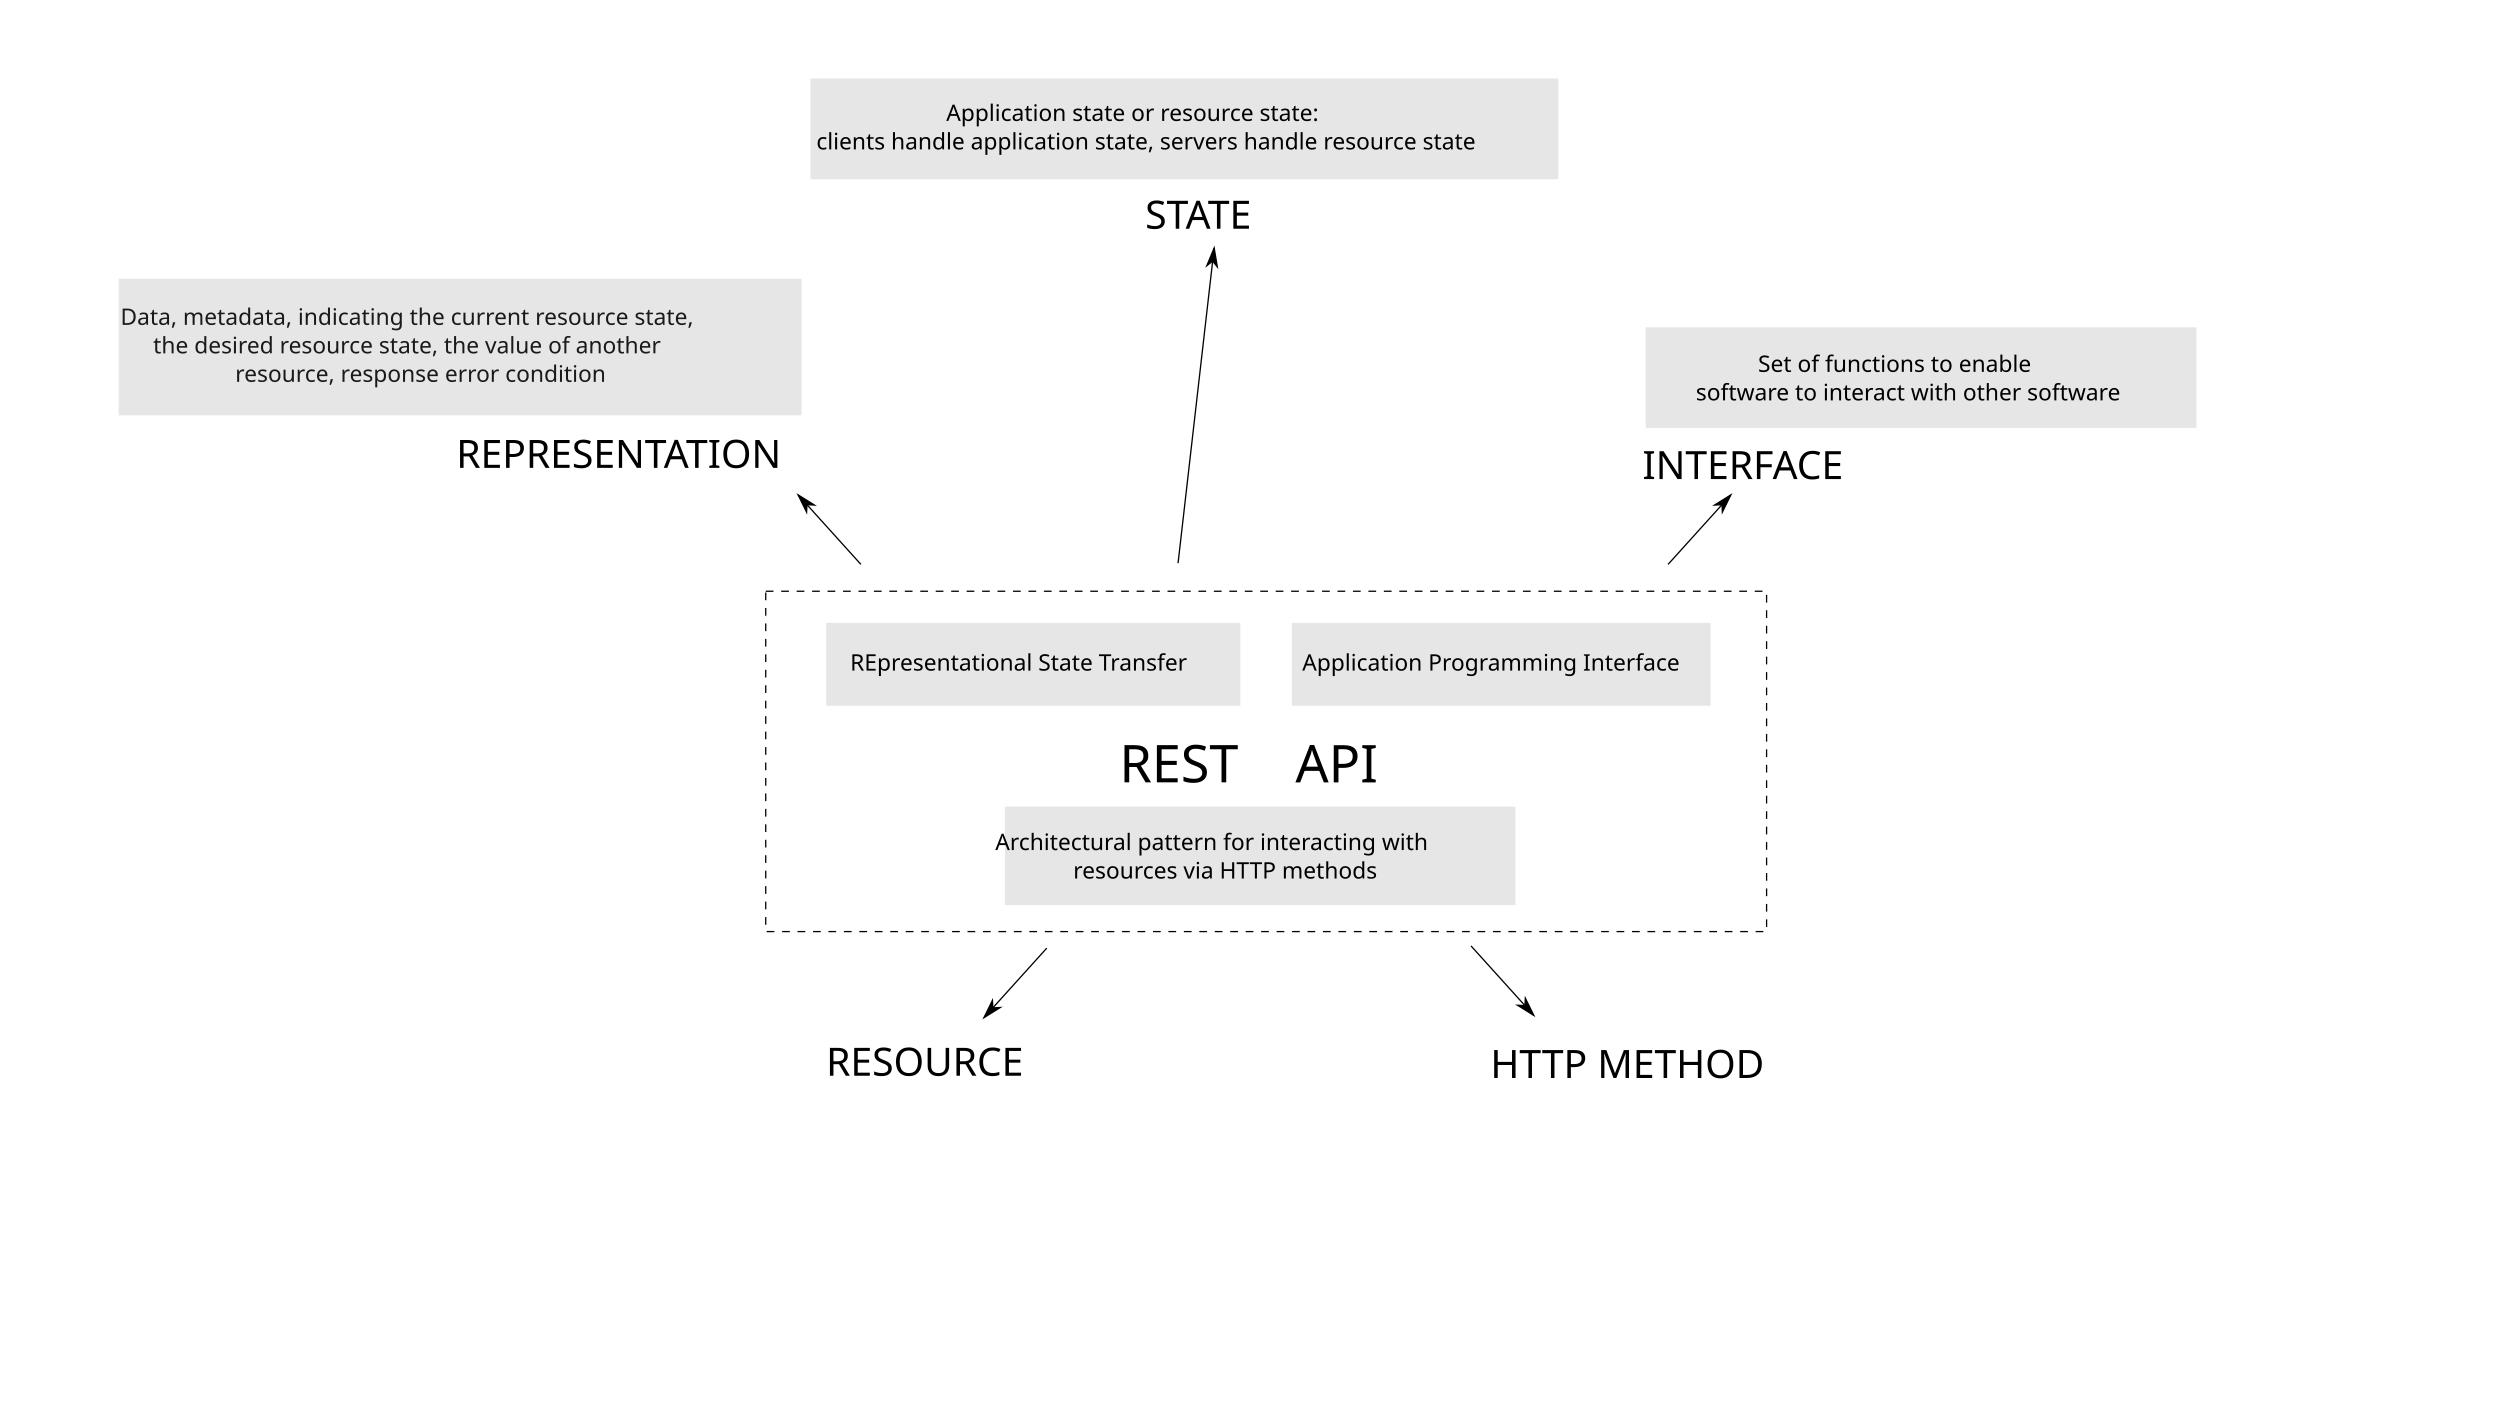
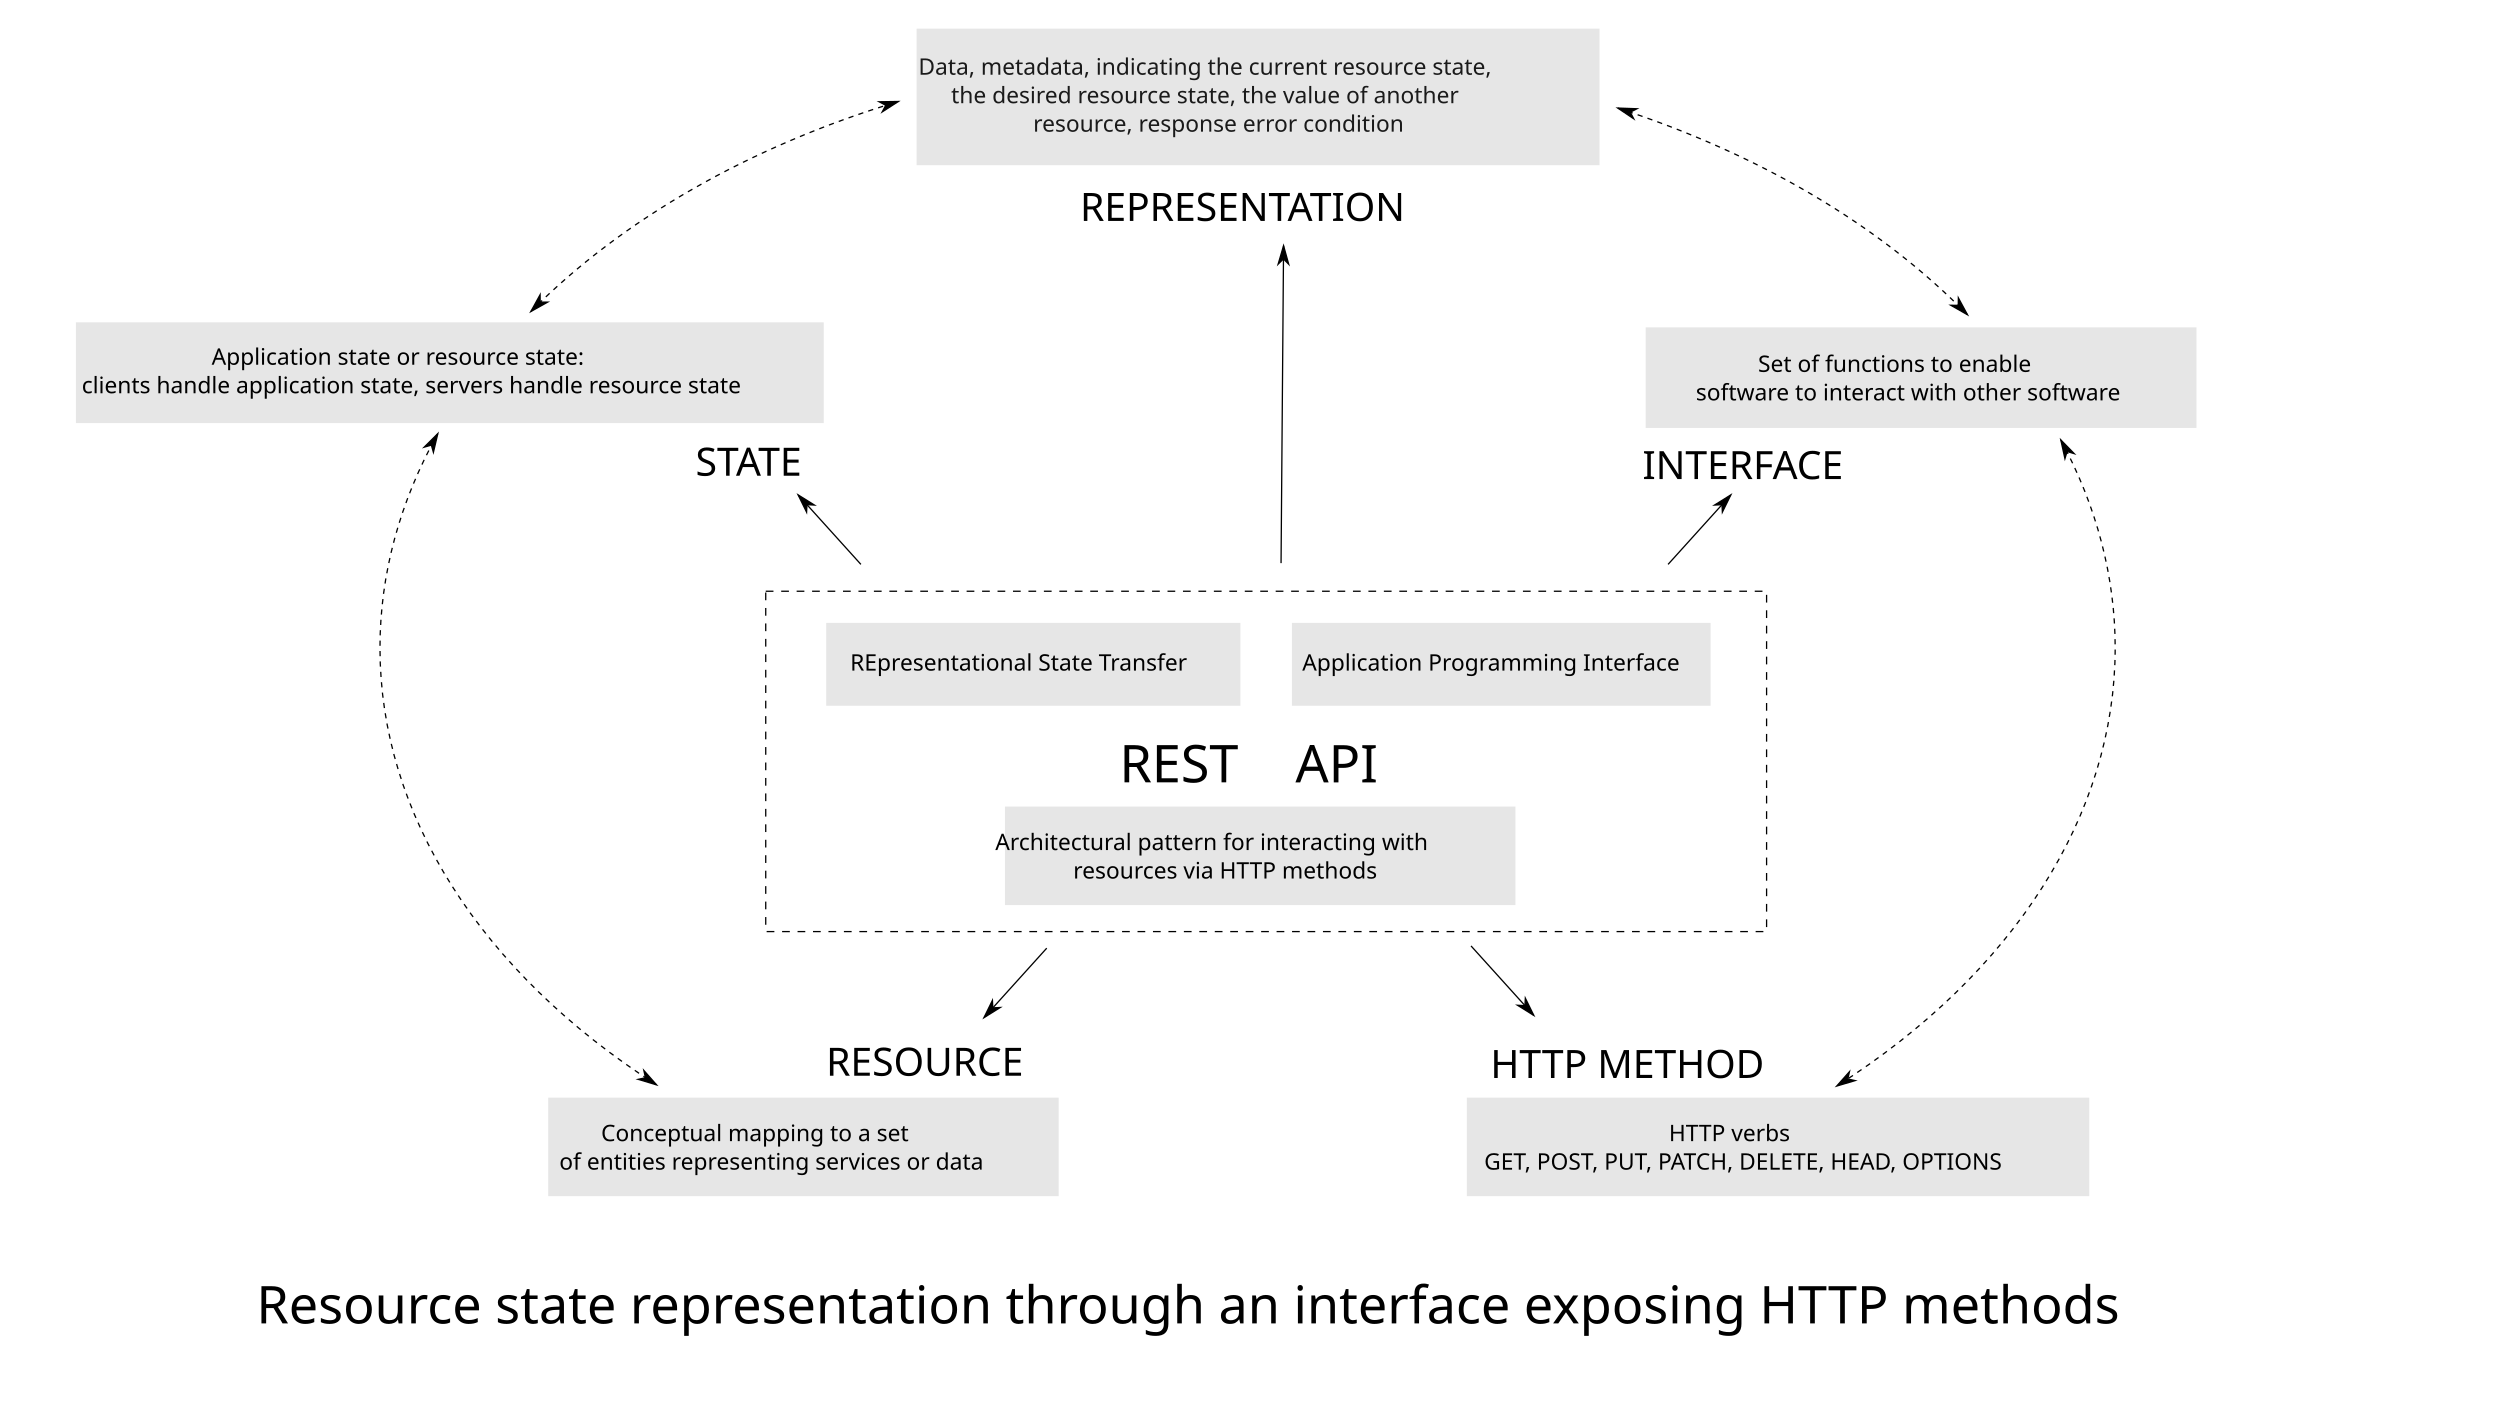
<svg xmlns="http://www.w3.org/2000/svg" width="1920" height="1080" viewBox="0 0 1920 1080" id="svg2" version="1.1">
  <defs id="defs4">
+     <marker orient="auto" refY="0.0" refX="0.0" id="marker10507" style="overflow:visible;">
+       <path id="path10509" d="M 0.0,0.0 L 5.0,-5.0 L -12.5,0.0 L 5.0,5.0 L 0.0,0.0 z " style="fill-rule:evenodd;stroke:#000000;stroke-width:1pt;stroke-opacity:1;fill:#000000;fill-opacity:1" transform="scale(0.8) rotate(180) translate(12.5,0)" />
+     </marker>
+     <marker style="overflow:visible" id="marker10377" refX="0.0" refY="0.0" orient="auto">
+       <path transform="scale(0.8) translate(12.5,0)" style="fill-rule:evenodd;stroke:#000000;stroke-width:1pt;stroke-opacity:1;fill:#000000;fill-opacity:1" d="M 0.0,0.0 L 5.0,-5.0 L -12.5,0.0 L 5.0,5.0 L 0.0,0.0 z " id="path10379" />
+     </marker>
+     <marker orient="auto" refY="0.0" refX="0.0" id="marker10247" style="overflow:visible">
+       <path id="path10249" d="M 0.0,0.0 L 5.0,-5.0 L -12.5,0.0 L 5.0,5.0 L 0.0,0.0 z " style="fill-rule:evenodd;stroke:#000000;stroke-width:1pt;stroke-opacity:1;fill:#000000;fill-opacity:1" transform="scale(0.8) translate(12.5,0)" />
+     </marker>
+     <marker style="overflow:visible;" id="marker10135" refX="0.0" refY="0.0" orient="auto">
+       <path transform="scale(0.8) rotate(180) translate(12.5,0)" style="fill-rule:evenodd;stroke:#000000;stroke-width:1pt;stroke-opacity:1;fill:#000000;fill-opacity:1" d="M 0.0,0.0 L 5.0,-5.0 L -12.5,0.0 L 5.0,5.0 L 0.0,0.0 z " id="path10137" />
+     </marker>
+     <marker style="overflow:visible" id="marker10017" refX="0.0" refY="0.0" orient="auto">
+       <path transform="scale(0.8) translate(12.5,0)" style="fill-rule:evenodd;stroke:#000000;stroke-width:1pt;stroke-opacity:1;fill:#000000;fill-opacity:1" d="M 0.0,0.0 L 5.0,-5.0 L -12.5,0.0 L 5.0,5.0 L 0.0,0.0 z " id="path10019" />
+     </marker>
+     <marker orient="auto" refY="0.0" refX="0.0" id="marker9917" style="overflow:visible;">
+       <path id="path9919" d="M 0.0,0.0 L 5.0,-5.0 L -12.5,0.0 L 5.0,5.0 L 0.0,0.0 z " style="fill-rule:evenodd;stroke:#000000;stroke-width:1pt;stroke-opacity:1;fill:#000000;fill-opacity:1" transform="scale(0.8) rotate(180) translate(12.5,0)" />
+     </marker>
+     <marker style="overflow:visible;" id="marker8961" refX="0.0" refY="0.0" orient="auto">
+       <path transform="scale(0.8) rotate(180) translate(12.5,0)" style="fill-rule:evenodd;stroke:#000000;stroke-width:1pt;stroke-opacity:1;fill:#000000;fill-opacity:1" d="M 0.0,0.0 L 5.0,-5.0 L -12.5,0.0 L 5.0,5.0 L 0.0,0.0 z " id="path8963" />
+     </marker>
+     <marker orient="auto" refY="0.0" refX="0.0" id="Arrow1Lstart" style="overflow:visible">
+       <path id="path5207" d="M 0.0,0.0 L 5.0,-5.0 L -12.5,0.0 L 5.0,5.0 L 0.0,0.0 z " style="fill-rule:evenodd;stroke:#000000;stroke-width:1pt;stroke-opacity:1;fill:#000000;fill-opacity:1" transform="scale(0.8) translate(12.5,0)" />
+     </marker>
+     <marker style="overflow:visible;" id="marker8579" refX="0.0" refY="0.0" orient="auto">
+       <path transform="scale(0.8) rotate(180) translate(12.5,0)" style="fill-rule:evenodd;stroke:#000000;stroke-width:1pt;stroke-opacity:1;fill:#000000;fill-opacity:1" d="M 0.0,0.0 L 5.0,-5.0 L -12.5,0.0 L 5.0,5.0 L 0.0,0.0 z " id="path8581" />
+     </marker>
+     <marker orient="auto" refY="0.0" refX="0.0" id="marker6315" style="overflow:visible">
+       <path id="path6317" d="M 0.0,0.0 L 5.0,-5.0 L -12.5,0.0 L 5.0,5.0 L 0.0,0.0 z " style="fill-rule:evenodd;stroke:#000000;stroke-width:1pt;stroke-opacity:1;fill:#000000;fill-opacity:1" transform="scale(0.8) translate(12.5,0)" />
+     </marker>
+     <marker style="overflow:visible" id="marker6239" refX="0.0" refY="0.0" orient="auto">
+       <path transform="scale(0.8) translate(12.5,0)" style="fill-rule:evenodd;stroke:#000000;stroke-width:1pt;stroke-opacity:1;fill:#000000;fill-opacity:1" d="M 0.0,0.0 L 5.0,-5.0 L -12.5,0.0 L 5.0,5.0 L 0.0,0.0 z " id="path6241" />
+     </marker>
    <marker orient="auto" refY="0.0" refX="0.0" id="marker5992" style="overflow:visible;">
      <path id="path5994" d="M 0.0,0.0 L 5.0,-5.0 L -12.5,0.0 L 5.0,5.0 L 0.0,0.0 z " style="fill-rule:evenodd;stroke:#000000;stroke-width:1pt;stroke-opacity:1;fill:#000000;fill-opacity:1" transform="scale(0.8) rotate(180) translate(12.5,0)" />
    </marker>
    <marker style="overflow:visible;" id="marker5634" refX="0.0" refY="0.0" orient="auto">
      <path transform="scale(0.8) rotate(180) translate(12.5,0)" style="fill-rule:evenodd;stroke:#000000;stroke-width:1pt;stroke-opacity:1;fill:#000000;fill-opacity:1" d="M 0.0,0.0 L 5.0,-5.0 L -12.5,0.0 L 5.0,5.0 L 0.0,0.0 z " id="path5636" />
    </marker>
    <marker orient="auto" refY="0.0" refX="0.0" id="marker4816" style="overflow:visible;">
      <path id="path4818" d="M 0.0,0.0 L 5.0,-5.0 L -12.5,0.0 L 5.0,5.0 L 0.0,0.0 z " style="fill-rule:evenodd;stroke:#000000;stroke-width:1pt;stroke-opacity:1;fill:#000000;fill-opacity:1" transform="scale(0.8) rotate(180) translate(12.5,0)" />
    </marker>
    <marker style="overflow:visible;" id="marker4462" refX="0.0" refY="0.0" orient="auto">
      <path transform="scale(0.8) rotate(180) translate(12.5,0)" style="fill-rule:evenodd;stroke:#000000;stroke-width:1pt;stroke-opacity:1;fill:#000000;fill-opacity:1" d="M 0.0,0.0 L 5.0,-5.0 L -12.5,0.0 L 5.0,5.0 L 0.0,0.0 z " id="path4464" />
    </marker>
    <marker orient="auto" refY="0.0" refX="0.0" id="Arrow1Lend" style="overflow:visible;">
      <path id="path4181" d="M 0.0,0.0 L 5.0,-5.0 L -12.5,0.0 L 5.0,5.0 L 0.0,0.0 z " style="fill-rule:evenodd;stroke:#000000;stroke-width:1pt;stroke-opacity:1;fill:#000000;fill-opacity:1" transform="scale(0.8) rotate(180) translate(12.5,0)" />
+     </marker>
+     <marker orient="auto" refY="0" refX="0" id="marker4816-3" style="overflow:visible">
+       <path id="path4818-6" d="M 0,0 5,-5 -12.5,0 5,5 0,0 Z" style="fill:#000000;fill-opacity:1;fill-rule:evenodd;stroke:#000000;stroke-width:1pt;stroke-opacity:1" transform="matrix(-0.8,0,0,-0.8,-10,0)" />
+     </marker>
+     <marker orient="auto" refY="0" refX="0" id="marker4816-5" style="overflow:visible">
+       <path id="path4818-3" d="M 0,0 5,-5 -12.5,0 5,5 0,0 Z" style="fill:#000000;fill-opacity:1;fill-rule:evenodd;stroke:#000000;stroke-width:1pt;stroke-opacity:1" transform="matrix(-0.8,0,0,-0.8,-10,0)" />
    </marker>
  </defs>
  <g id="layer1" transform="translate(0,27.63784)">
    <text xml:space="preserve" style="font-style:normal;font-weight:normal;font-size:40px;line-height:125%;font-family:sans-serif;letter-spacing:0px;word-spacing:0px;fill:#000000;fill-opacity:1;stroke:none;stroke-width:1px;stroke-linecap:butt;stroke-linejoin:miter;stroke-opacity:1" x="994.889" y="573.233" id="text4136">
      <tspan id="tspan4138" x="994.889" y="573.233">API</tspan>
    </text>
    <text id="text4168" y="573.214" x="859.738" style="font-style:normal;font-weight:normal;font-size:40px;line-height:125%;font-family:sans-serif;letter-spacing:0px;word-spacing:0px;fill:#000000;fill-opacity:1;stroke:none;stroke-width:1px;stroke-linecap:butt;stroke-linejoin:miter;stroke-opacity:1" xml:space="preserve">
      <tspan y="573.214" x="859.738" id="tspan4170">REST</tspan>
    </text>
    <rect style="color:#000000;clip-rule:nonzero;display:inline;overflow:visible;visibility:visible;opacity:1;isolation:auto;mix-blend-mode:normal;color-interpolation:sRGB;color-interpolation-filters:linearRGB;solid-color:#000000;solid-opacity:1;fill:#e6e6e6;fill-opacity:1;fill-rule:nonzero;stroke:none;stroke-width:1px;stroke-linecap:butt;stroke-linejoin:miter;stroke-miterlimit:4;stroke-dasharray:none;stroke-dashoffset:0;stroke-opacity:1;marker:none;color-rendering:auto;image-rendering:auto;shape-rendering:auto;text-rendering:auto;enable-background:accumulate" id="rect4720" width="318.119" height="63.624" x="634.519" y="450.749" />
    <text id="text4251" y="487.389" x="652.913" style="font-style:normal;font-weight:normal;font-size:40px;line-height:125%;font-family:sans-serif;letter-spacing:0px;word-spacing:0px;fill:#000000;fill-opacity:1;stroke:none;stroke-width:1px;stroke-linecap:butt;stroke-linejoin:miter;stroke-opacity:1" xml:space="preserve">
      <tspan style="font-weight:normal;font-size:17.5px;text-align:start;text-anchor:start" id="tspan4275" y="487.389" x="652.913">REpresentational State Transfer</tspan>
    </text>
    <rect y="450.749" x="992.188" height="63.624" width="321.558" id="rect4722" style="color:#000000;clip-rule:nonzero;display:inline;overflow:visible;visibility:visible;opacity:1;isolation:auto;mix-blend-mode:normal;color-interpolation:sRGB;color-interpolation-filters:linearRGB;solid-color:#000000;solid-opacity:1;fill:#e6e6e6;fill-opacity:1;fill-rule:nonzero;stroke:none;stroke-width:1px;stroke-linecap:butt;stroke-linejoin:miter;stroke-miterlimit:4;stroke-dasharray:none;stroke-dashoffset:0;stroke-opacity:1;marker:none;color-rendering:auto;image-rendering:auto;shape-rendering:auto;text-rendering:auto;enable-background:accumulate" />
    <text xml:space="preserve" style="font-style:normal;font-weight:normal;font-size:40px;line-height:125%;font-family:sans-serif;letter-spacing:0px;word-spacing:0px;fill:#000000;fill-opacity:1;stroke:none;stroke-width:1px;stroke-linecap:butt;stroke-linejoin:miter;stroke-opacity:1" x="1000.123" y="487.389" id="text4335">
      <tspan id="tspan4353" x="1000.123" y="487.389" style="font-weight:normal;font-size:17.5px">Application Programming Interface</tspan>
    </text>
    <rect style="color:#000000;clip-rule:nonzero;display:inline;overflow:visible;visibility:visible;opacity:1;isolation:auto;mix-blend-mode:normal;color-interpolation:sRGB;color-interpolation-filters:linearRGB;solid-color:#000000;solid-opacity:1;fill:#e6e6e6;fill-opacity:1;fill-rule:nonzero;stroke:none;stroke-width:1px;stroke-linecap:butt;stroke-linejoin:miter;stroke-miterlimit:4;stroke-dasharray:none;stroke-dashoffset:0;stroke-opacity:1;marker:none;color-rendering:auto;image-rendering:auto;shape-rendering:auto;text-rendering:auto;enable-background:accumulate" id="rect4724" width="392.06" height="75.661" x="771.804" y="591.808" />
    <text xml:space="preserve" style="font-style:normal;font-weight:normal;font-size:40px;line-height:125%;font-family:sans-serif;letter-spacing:0px;word-spacing:0px;fill:#000000;fill-opacity:1;stroke:none;stroke-width:1px;stroke-linecap:butt;stroke-linejoin:miter;stroke-opacity:1" x="966.931" y="625.225" id="text4179">
      <tspan x="966.931" y="625.225" id="tspan4197" style="font-weight:normal;font-size:17.5px;text-align:center;text-anchor:middle">Architectural pattern for interacting with</tspan>
      <tspan x="966.931" y="647.1" style="font-weight:normal;font-size:17.5px;text-align:center;text-anchor:middle" id="tspan4469">resources via HTTP methods</tspan>
    </text>
-     <text xml:space="preserve" style="color:#000000;font-style:normal;font-variant:normal;font-weight:normal;font-stretch:normal;font-size:30px;line-height:125%;font-family:sans-serif;text-indent:0;text-align:start;text-decoration:none;text-decoration-line:none;text-decoration-style:solid;text-decoration-color:#000000;letter-spacing:0px;word-spacing:0px;text-transform:none;direction:ltr;block-progression:tb;writing-mode:lr-tb;baseline-shift:baseline;text-anchor:start;white-space:normal;clip-rule:nonzero;display:inline;overflow:visible;visibility:visible;opacity:1;isolation:auto;mix-blend-mode:normal;color-interpolation:sRGB;color-interpolation-filters:linearRGB;solid-color:#000000;solid-opacity:1;fill:#000000;fill-opacity:1;fill-rule:nonzero;stroke:none;stroke-width:1px;stroke-linecap:butt;stroke-linejoin:miter;stroke-miterlimit:4;stroke-dasharray:none;stroke-dashoffset:0;stroke-opacity:1;color-rendering:auto;image-rendering:auto;shape-rendering:auto;text-rendering:auto;enable-background:accumulate" x="350.413" y="331.7" id="text4479">
-       <tspan id="tspan4481" x="350.413" y="331.7">REPRESENTATION</tspan>
+     <text xml:space="preserve" style="color:#000000;font-style:normal;font-variant:normal;font-weight:normal;font-stretch:normal;font-size:30px;line-height:125%;font-family:sans-serif;text-indent:0;text-align:start;text-decoration:none;text-decoration-line:none;text-decoration-style:solid;text-decoration-color:#000000;letter-spacing:0px;word-spacing:0px;text-transform:none;direction:ltr;block-progression:tb;writing-mode:lr-tb;baseline-shift:baseline;text-anchor:start;white-space:normal;clip-rule:nonzero;display:inline;overflow:visible;visibility:visible;opacity:1;isolation:auto;mix-blend-mode:normal;color-interpolation:sRGB;color-interpolation-filters:linearRGB;solid-color:#000000;solid-opacity:1;fill:#000000;fill-opacity:1;fill-rule:nonzero;stroke:none;stroke-width:1px;stroke-linecap:butt;stroke-linejoin:miter;stroke-miterlimit:4;stroke-dasharray:none;stroke-dashoffset:0;stroke-opacity:1;color-rendering:auto;image-rendering:auto;shape-rendering:auto;text-rendering:auto;enable-background:accumulate" x="829.483" y="142.017" id="text4479">
+       <tspan id="tspan4481" x="829.483" y="142.017">REPRESENTATION</tspan>
    </text>
-     <text id="text4483" y="148.024" x="879.502" style="color:#000000;font-style:normal;font-variant:normal;font-weight:normal;font-stretch:normal;font-size:30px;line-height:125%;font-family:sans-serif;text-indent:0;text-align:start;text-decoration:none;text-decoration-line:none;text-decoration-style:solid;text-decoration-color:#000000;letter-spacing:0px;word-spacing:0px;text-transform:none;direction:ltr;block-progression:tb;writing-mode:lr-tb;baseline-shift:baseline;text-anchor:start;white-space:normal;clip-rule:nonzero;display:inline;overflow:visible;visibility:visible;opacity:1;isolation:auto;mix-blend-mode:normal;color-interpolation:sRGB;color-interpolation-filters:linearRGB;solid-color:#000000;solid-opacity:1;fill:#000000;fill-opacity:1;fill-rule:nonzero;stroke:none;stroke-width:1px;stroke-linecap:butt;stroke-linejoin:miter;stroke-miterlimit:4;stroke-dasharray:none;stroke-dashoffset:0;stroke-opacity:1;color-rendering:auto;image-rendering:auto;shape-rendering:auto;text-rendering:auto;enable-background:accumulate" xml:space="preserve">
-       <tspan y="148.024" x="879.502" id="tspan4485">STATE</tspan>
+     <text id="text4483" y="337.707" x="534.182" style="color:#000000;font-style:normal;font-variant:normal;font-weight:normal;font-stretch:normal;font-size:30px;line-height:125%;font-family:sans-serif;text-indent:0;text-align:start;text-decoration:none;text-decoration-line:none;text-decoration-style:solid;text-decoration-color:#000000;letter-spacing:0px;word-spacing:0px;text-transform:none;direction:ltr;block-progression:tb;writing-mode:lr-tb;baseline-shift:baseline;text-anchor:start;white-space:normal;clip-rule:nonzero;display:inline;overflow:visible;visibility:visible;opacity:1;isolation:auto;mix-blend-mode:normal;color-interpolation:sRGB;color-interpolation-filters:linearRGB;solid-color:#000000;solid-opacity:1;fill:#000000;fill-opacity:1;fill-rule:nonzero;stroke:none;stroke-width:1px;stroke-linecap:butt;stroke-linejoin:miter;stroke-miterlimit:4;stroke-dasharray:none;stroke-dashoffset:0;stroke-opacity:1;color-rendering:auto;image-rendering:auto;shape-rendering:auto;text-rendering:auto;enable-background:accumulate" xml:space="preserve">
+       <tspan y="337.707" x="534.182" id="tspan4485">STATE</tspan>
    </text>
    <text xml:space="preserve" style="font-style:normal;font-weight:normal;font-size:40px;line-height:125%;font-family:sans-serif;letter-spacing:0px;word-spacing:0px;fill:#000000;fill-opacity:1;stroke:none;stroke-width:1px;stroke-linecap:butt;stroke-linejoin:miter;stroke-opacity:1" x="634.484" y="798.527" id="text4493">
      <tspan id="tspan4495" x="634.484" y="798.527" style="font-size:30px">RESOURCE</tspan>
    </text>
    <text id="text4497" y="800.246" x="1144.637" style="color:#000000;font-style:normal;font-variant:normal;font-weight:normal;font-stretch:normal;font-size:30px;line-height:125%;font-family:sans-serif;text-indent:0;text-align:start;text-decoration:none;text-decoration-line:none;text-decoration-style:solid;text-decoration-color:#000000;letter-spacing:0px;word-spacing:0px;text-transform:none;direction:ltr;block-progression:tb;writing-mode:lr-tb;baseline-shift:baseline;text-anchor:start;white-space:normal;clip-rule:nonzero;display:inline;overflow:visible;visibility:visible;opacity:1;isolation:auto;mix-blend-mode:normal;color-interpolation:sRGB;color-interpolation-filters:linearRGB;solid-color:#000000;solid-opacity:1;fill:#000000;fill-opacity:1;fill-rule:nonzero;stroke:none;stroke-width:1px;stroke-linecap:butt;stroke-linejoin:miter;stroke-miterlimit:4;stroke-dasharray:none;stroke-dashoffset:0;stroke-opacity:1;color-rendering:auto;image-rendering:auto;shape-rendering:auto;text-rendering:auto;enable-background:accumulate" xml:space="preserve">
      <tspan y="800.246" x="1144.637" id="tspan4499">HTTP METHOD</tspan>
    </text>
    <text xml:space="preserve" style="color:#000000;font-style:normal;font-variant:normal;font-weight:normal;font-stretch:normal;font-size:30px;line-height:125%;font-family:sans-serif;text-indent:0;text-align:start;text-decoration:none;text-decoration-line:none;text-decoration-style:solid;text-decoration-color:#000000;letter-spacing:0px;word-spacing:0px;text-transform:none;direction:ltr;block-progression:tb;writing-mode:lr-tb;baseline-shift:baseline;text-anchor:start;white-space:normal;clip-rule:nonzero;display:inline;overflow:visible;visibility:visible;opacity:1;isolation:auto;mix-blend-mode:normal;color-interpolation:sRGB;color-interpolation-filters:linearRGB;solid-color:#000000;solid-opacity:1;fill:#000000;fill-opacity:1;fill-rule:nonzero;stroke:none;stroke-width:1px;stroke-linecap:butt;stroke-linejoin:miter;stroke-miterlimit:4;stroke-dasharray:none;stroke-dashoffset:0;stroke-opacity:1;color-rendering:auto;image-rendering:auto;shape-rendering:auto;text-rendering:auto;enable-background:accumulate" x="1261.407" y="340.298" id="text4565">
      <tspan id="tspan4567" x="1261.407" y="340.298">INTERFACE</tspan>
    </text>
    <rect y="223.766" x="1263.879" height="77.257" width="423.013" id="rect4718" style="color:#000000;clip-rule:nonzero;display:inline;overflow:visible;visibility:visible;opacity:1;isolation:auto;mix-blend-mode:normal;color-interpolation:sRGB;color-interpolation-filters:linearRGB;solid-color:#000000;solid-opacity:1;fill:#e6e6e6;fill-opacity:1;fill-rule:nonzero;stroke:none;stroke-width:1px;stroke-linecap:butt;stroke-linejoin:miter;stroke-miterlimit:4;stroke-dasharray:none;stroke-dashoffset:0;stroke-opacity:1;marker:none;color-rendering:auto;image-rendering:auto;shape-rendering:auto;text-rendering:auto;enable-background:accumulate" />
    <text id="text4573" y="257.981" x="1491.447" style="font-style:normal;font-weight:normal;font-size:40px;line-height:125%;font-family:sans-serif;text-align:center;letter-spacing:0px;word-spacing:0px;text-anchor:middle;fill:#000000;fill-opacity:1;stroke:none;stroke-width:1px;stroke-linecap:butt;stroke-linejoin:miter;stroke-opacity:1" xml:space="preserve">
      <tspan id="tspan4579" style="font-weight:normal;font-size:17.5px;text-align:center;text-anchor:middle" y="257.981" x="1491.447">Set of functions to enable</tspan>
      <tspan id="tspan4583" style="font-weight:normal;font-size:17.5px;text-align:center;text-anchor:middle" y="279.856" x="1491.447">software to interact with other software</tspan>
    </text>
-     <rect y="186.471" x="91.137" height="104.893" width="524.467" id="rect4639" style="color:#000000;clip-rule:nonzero;display:inline;overflow:visible;visibility:visible;opacity:1;isolation:auto;mix-blend-mode:normal;color-interpolation:sRGB;color-interpolation-filters:linearRGB;solid-color:#000000;solid-opacity:1;fill:#e6e6e6;fill-opacity:1;fill-rule:nonzero;stroke:none;stroke-width:1px;stroke-linecap:butt;stroke-linejoin:miter;stroke-miterlimit:4;stroke-dasharray:none;stroke-dashoffset:0;stroke-opacity:1;marker:none;color-rendering:auto;image-rendering:auto;shape-rendering:auto;text-rendering:auto;enable-background:accumulate" />
-     <text xml:space="preserve" style="font-style:normal;font-weight:normal;font-size:40px;line-height:125%;font-family:sans-serif;text-align:center;letter-spacing:0px;word-spacing:0px;text-anchor:middle;fill:#1a1a1a;fill-opacity:1;stroke:none;stroke-width:1px;stroke-linecap:butt;stroke-linejoin:miter;stroke-opacity:1" x="348.982" y="221.87" id="text4595">
-       <tspan x="348.982" y="221.87" style="font-weight:normal;font-size:17.5px;text-align:center;text-anchor:middle;fill:#1a1a1a" id="tspan4605">Data, metadata, indicating the current resource state,</tspan>
-       <tspan id="tspan4635" x="348.982" y="243.745" style="font-weight:normal;font-size:17.5px;text-align:center;text-anchor:middle;fill:#1a1a1a">the desired resource state, the value of another</tspan>
-       <tspan id="tspan4637" x="348.982" y="265.62" style="font-weight:normal;font-size:17.5px;text-align:center;text-anchor:middle;fill:#1a1a1a">resource, response error condition</tspan>
+     <rect y="-5.644" x="703.958" height="104.893" width="524.467" id="rect4639" style="color:#000000;clip-rule:nonzero;display:inline;overflow:visible;visibility:visible;opacity:1;isolation:auto;mix-blend-mode:normal;color-interpolation:sRGB;color-interpolation-filters:linearRGB;solid-color:#000000;solid-opacity:1;fill:#e6e6e6;fill-opacity:1;fill-rule:nonzero;stroke:none;stroke-width:1px;stroke-linecap:butt;stroke-linejoin:miter;stroke-miterlimit:4;stroke-dasharray:none;stroke-dashoffset:0;stroke-opacity:1;marker:none;color-rendering:auto;image-rendering:auto;shape-rendering:auto;text-rendering:auto;enable-background:accumulate" />
+     <text xml:space="preserve" style="font-style:normal;font-weight:normal;font-size:40px;line-height:125%;font-family:sans-serif;text-align:center;letter-spacing:0px;word-spacing:0px;text-anchor:middle;fill:#1a1a1a;fill-opacity:1;stroke:none;stroke-width:1px;stroke-linecap:butt;stroke-linejoin:miter;stroke-opacity:1" x="961.803" y="29.756" id="text4595">
+       <tspan x="961.803" y="29.756" style="font-weight:normal;font-size:17.5px;text-align:center;text-anchor:middle;fill:#1a1a1a" id="tspan4605">Data, metadata, indicating the current resource state,</tspan>
+       <tspan id="tspan4635" x="961.803" y="51.631" style="font-weight:normal;font-size:17.5px;text-align:center;text-anchor:middle;fill:#1a1a1a">the desired resource state, the value of another</tspan>
+       <tspan id="tspan4637" x="961.803" y="73.506" style="font-weight:normal;font-size:17.5px;text-align:center;text-anchor:middle;fill:#1a1a1a">resource, response error condition</tspan>
    </text>
-     <rect style="color:#000000;clip-rule:nonzero;display:inline;overflow:visible;visibility:visible;opacity:1;isolation:auto;mix-blend-mode:normal;color-interpolation:sRGB;color-interpolation-filters:linearRGB;solid-color:#000000;solid-opacity:1;fill:#e6e6e6;fill-opacity:1;fill-rule:nonzero;stroke:none;stroke-width:1px;stroke-linecap:butt;stroke-linejoin:miter;stroke-miterlimit:4;stroke-dasharray:none;stroke-dashoffset:0;stroke-opacity:1;marker:none;color-rendering:auto;image-rendering:auto;shape-rendering:auto;text-rendering:auto;enable-background:accumulate" id="rect4716" width="574.334" height="77.38" x="622.482" y="32.661" />
-     <text id="text4619" y="65.242" x="906.121" style="font-style:normal;font-weight:normal;font-size:40px;line-height:125%;font-family:sans-serif;text-align:center;letter-spacing:0px;word-spacing:0px;text-anchor:middle;fill:#000000;fill-opacity:1;stroke:none;stroke-width:1px;stroke-linecap:butt;stroke-linejoin:miter;stroke-opacity:1" xml:space="preserve">
-       <tspan id="tspan4623" style="font-weight:normal;font-size:17.5px;text-align:center;text-anchor:middle" y="65.242" x="906.121">Application state or resource state:</tspan>
-       <tspan id="tspan4629" style="font-weight:normal;font-size:17.5px;text-align:center;text-anchor:middle" y="87.117" x="906.121">clients handle application state, servers handle resource state</tspan>
+     <rect style="color:#000000;clip-rule:nonzero;display:inline;overflow:visible;visibility:visible;opacity:1;isolation:auto;mix-blend-mode:normal;color-interpolation:sRGB;color-interpolation-filters:linearRGB;solid-color:#000000;solid-opacity:1;fill:#e6e6e6;fill-opacity:1;fill-rule:nonzero;stroke:none;stroke-width:1px;stroke-linecap:butt;stroke-linejoin:miter;stroke-miterlimit:4;stroke-dasharray:none;stroke-dashoffset:0;stroke-opacity:1;marker:none;color-rendering:auto;image-rendering:auto;shape-rendering:auto;text-rendering:auto;enable-background:accumulate" id="rect4716" width="574.334" height="77.38" x="58.297" y="219.912" />
+     <text id="text4619" y="252.493" x="341.936" style="font-style:normal;font-weight:normal;font-size:40px;line-height:125%;font-family:sans-serif;text-align:center;letter-spacing:0px;word-spacing:0px;text-anchor:middle;fill:#000000;fill-opacity:1;stroke:none;stroke-width:1px;stroke-linecap:butt;stroke-linejoin:miter;stroke-opacity:1" xml:space="preserve">
+       <tspan id="tspan4623" style="font-weight:normal;font-size:17.5px;text-align:center;text-anchor:middle" y="252.493" x="341.936">Application state or resource state:</tspan>
+       <tspan id="tspan4629" style="font-weight:normal;font-size:17.5px;text-align:center;text-anchor:middle" y="274.368" x="341.936">clients handle application state, servers handle resource state</tspan>
    </text>
    <rect style="color:#000000;clip-rule:nonzero;display:inline;overflow:visible;visibility:visible;opacity:1;isolation:auto;mix-blend-mode:normal;color-interpolation:sRGB;color-interpolation-filters:linearRGB;solid-color:#000000;solid-opacity:1;fill:none;fill-opacity:1;fill-rule:nonzero;stroke:#000000;stroke-width:0.989;stroke-linecap:butt;stroke-linejoin:miter;stroke-miterlimit:4;stroke-dasharray:5.934, 5.934;stroke-dashoffset:0;stroke-opacity:1;marker:none;color-rendering:auto;image-rendering:auto;shape-rendering:auto;text-rendering:auto;enable-background:accumulate" id="rect4170" width="768.656" height="261.385" x="588.085" y="426.436" />
    <path style="fill:none;fill-rule:evenodd;stroke:#000000;stroke-width:1px;stroke-linecap:butt;stroke-linejoin:miter;stroke-opacity:1;marker-end:url(#Arrow1Lend)" d="m 1281.075,405.806 48.148,-53.306" id="path4172" />
    <path id="path4460" d="m 661.161,405.806 -48.148,-53.306" style="fill:none;fill-rule:evenodd;stroke:#000000;stroke-width:1px;stroke-linecap:butt;stroke-linejoin:miter;stroke-opacity:1;marker-end:url(#marker4462)" />
-     <path style="fill:none;fill-rule:evenodd;stroke:#000000;stroke-width:1px;stroke-linecap:butt;stroke-linejoin:miter;stroke-opacity:1;marker-end:url(#marker4816)" d="M 904.752,404.857 932.473,162.881" id="path4814" />
+     <path style="fill:none;fill-rule:evenodd;stroke:#000000;stroke-width:1px;stroke-linecap:butt;stroke-linejoin:miter;stroke-opacity:1;marker-end:url(#marker4816)" d="m 983.851,404.857 1.928,-243.695" id="path4814" />
    <path id="path5630" d="m 1129.753,698.836 48.148,53.306" style="fill:none;fill-rule:evenodd;stroke:#000000;stroke-width:1px;stroke-linecap:butt;stroke-linejoin:miter;stroke-opacity:1;marker-end:url(#marker5634)" />
    <path style="fill:none;fill-rule:evenodd;stroke:#000000;stroke-width:1px;stroke-linecap:butt;stroke-linejoin:miter;stroke-opacity:1;marker-end:url(#marker5992)" d="m 803.885,700.556 -48.148,53.306" id="path5632" />
+     <rect y="815.351" x="421.013" height="75.661" width="392.06" id="rect4216" style="color:#000000;clip-rule:nonzero;display:inline;overflow:visible;visibility:visible;opacity:1;isolation:auto;mix-blend-mode:normal;color-interpolation:sRGB;color-interpolation-filters:linearRGB;solid-color:#000000;solid-opacity:1;fill:#e6e6e6;fill-opacity:1;fill-rule:nonzero;stroke:none;stroke-width:1px;stroke-linecap:butt;stroke-linejoin:miter;stroke-miterlimit:4;stroke-dasharray:none;stroke-dashoffset:0;stroke-opacity:1;marker:none;color-rendering:auto;image-rendering:auto;shape-rendering:auto;text-rendering:auto;enable-background:accumulate" />
+     <text id="text4218" y="848.768" x="616.14" style="font-style:normal;font-weight:normal;font-size:40px;line-height:125%;font-family:sans-serif;letter-spacing:0px;word-spacing:0px;fill:#000000;fill-opacity:1;stroke:none;stroke-width:1px;stroke-linecap:butt;stroke-linejoin:miter;stroke-opacity:1" xml:space="preserve">
+       <tspan style="font-weight:normal;font-size:17.5px;text-align:center;text-anchor:middle" y="848.768" x="616.14" id="tspan4226">Conceptual mapping to a set</tspan>
+       <tspan style="font-weight:normal;font-size:17.5px;text-align:center;text-anchor:middle" y="870.643" x="616.14" id="tspan4230"> of entities representing services or data</tspan>
+     </text>
+     <rect style="color:#000000;clip-rule:nonzero;display:inline;overflow:visible;visibility:visible;opacity:1;isolation:auto;mix-blend-mode:normal;color-interpolation:sRGB;color-interpolation-filters:linearRGB;solid-color:#000000;solid-opacity:1;fill:#e6e6e6;fill-opacity:1;fill-rule:nonzero;stroke:none;stroke-width:1px;stroke-linecap:butt;stroke-linejoin:miter;stroke-miterlimit:4;stroke-dasharray:none;stroke-dashoffset:0;stroke-opacity:1;marker:none;color-rendering:auto;image-rendering:auto;shape-rendering:auto;text-rendering:auto;enable-background:accumulate" id="rect8937" width="478.039" height="75.661" x="1126.521" y="815.351" />
+     <text xml:space="preserve" style="font-style:normal;font-weight:normal;font-size:40px;line-height:125%;font-family:sans-serif;letter-spacing:0px;word-spacing:0px;fill:#000000;fill-opacity:1;stroke:none;stroke-width:1px;stroke-linecap:butt;stroke-linejoin:miter;stroke-opacity:1" x="1364.637" y="848.768" id="text8939">
+       <tspan id="tspan8943" x="1364.637" y="848.768" style="font-weight:normal;font-size:17.5px;text-align:center;text-anchor:middle">HTTP verbs</tspan>
+       <tspan x="1364.637" y="870.643" style="font-weight:normal;font-size:17.5px;text-align:center;text-anchor:middle" id="tspan8947">GET, POST, PUT, PATCH, DELETE, HEAD, OPTIONS</tspan>
+     </text>
+     <text xml:space="preserve" style="font-style:normal;font-weight:normal;font-size:40px;line-height:125%;font-family:sans-serif;letter-spacing:0px;word-spacing:0px;fill:#000000;fill-opacity:1;stroke:none;stroke-width:1px;stroke-linecap:butt;stroke-linejoin:miter;stroke-opacity:1" x="196.914" y="988.738" id="text8949">
+       <tspan id="tspan8951" x="196.914" y="988.738">Resource state representation through an interface exposing HTTP methods</tspan>
+     </text>
+     <path style="color:#000000;clip-rule:nonzero;display:inline;overflow:visible;visibility:visible;opacity:1;isolation:auto;mix-blend-mode:normal;color-interpolation:sRGB;color-interpolation-filters:linearRGB;solid-color:#000000;solid-opacity:1;fill:none;fill-opacity:1;fill-rule:evenodd;stroke:#000000;stroke-width:1;stroke-linecap:butt;stroke-linejoin:miter;stroke-miterlimit:4;stroke-dasharray:4, 4;stroke-dashoffset:0;stroke-opacity:1;color-rendering:auto;image-rendering:auto;shape-rendering:auto;text-rendering:auto;enable-background:accumulate;marker-end:url(#marker10135);marker-start:url(#marker10247)" d="M 407.755 239.195 A 666.321 458.4 0 0 1 689.869 77.972 " id="path9879" transform="translate(0,-27.63784)" />
+     <path style="color:#000000;clip-rule:nonzero;display:inline;overflow:visible;visibility:visible;opacity:1;isolation:auto;mix-blend-mode:normal;color-interpolation:sRGB;color-interpolation-filters:linearRGB;solid-color:#000000;solid-opacity:1;fill:none;fill-opacity:1;fill-rule:evenodd;stroke:#000000;stroke-width:1;stroke-linecap:butt;stroke-linejoin:miter;stroke-miterlimit:4;stroke-dasharray:4, 4;stroke-dashoffset:0;stroke-opacity:1;color-rendering:auto;image-rendering:auto;shape-rendering:auto;text-rendering:auto;enable-background:accumulate;marker-start:url(#marker10377);marker-end:url(#marker10507)" d="M 504.165 833.121 A 666.321 458.4 0 0 1 291.82 497.577 A 666.321 458.4 0 0 1 336.191 333.095 " id="path9872" transform="translate(0,-27.63784)" />
+     <path style="color:#000000;clip-rule:nonzero;display:inline;overflow:visible;visibility:visible;opacity:1;isolation:auto;mix-blend-mode:normal;color-interpolation:sRGB;color-interpolation-filters:linearRGB;solid-color:#000000;solid-opacity:1;fill:none;fill-opacity:1;fill-rule:evenodd;stroke:#000000;stroke-width:1;stroke-linecap:butt;stroke-linejoin:miter;stroke-miterlimit:4;stroke-dasharray:4, 4;stroke-dashoffset:0;stroke-opacity:1;color-rendering:auto;image-rendering:auto;shape-rendering:auto;text-rendering:auto;enable-background:accumulate;marker-start:url(#Arrow1Lstart);marker-end:url(#marker8961)" d="M 1582.743 337.922 A 666.321 458.4 0 0 1 1624.462 497.577 L 1624.462 497.577 A 666.321 458.4 0 0 1 1410.66 834.05 " id="path9858" transform="translate(0,-27.63784)" />
+     <path style="color:#000000;clip-rule:nonzero;display:inline;overflow:visible;visibility:visible;opacity:1;isolation:auto;mix-blend-mode:normal;color-interpolation:sRGB;color-interpolation-filters:linearRGB;solid-color:#000000;solid-opacity:1;fill:none;fill-opacity:1;fill-rule:evenodd;stroke:#000000;stroke-width:1;stroke-linecap:butt;stroke-linejoin:miter;stroke-miterlimit:4;stroke-dasharray:4, 4;stroke-dashoffset:0;stroke-opacity:1;color-rendering:auto;image-rendering:auto;shape-rendering:auto;text-rendering:auto;enable-background:accumulate;marker-end:url(#marker9917);marker-start:url(#marker10017)" d="M 1242.53 83.025 A 666.321 458.4 0 0 1 1510.98 241.686 " id="path9846" transform="translate(0,-27.63784)" />
  </g>
</svg>
